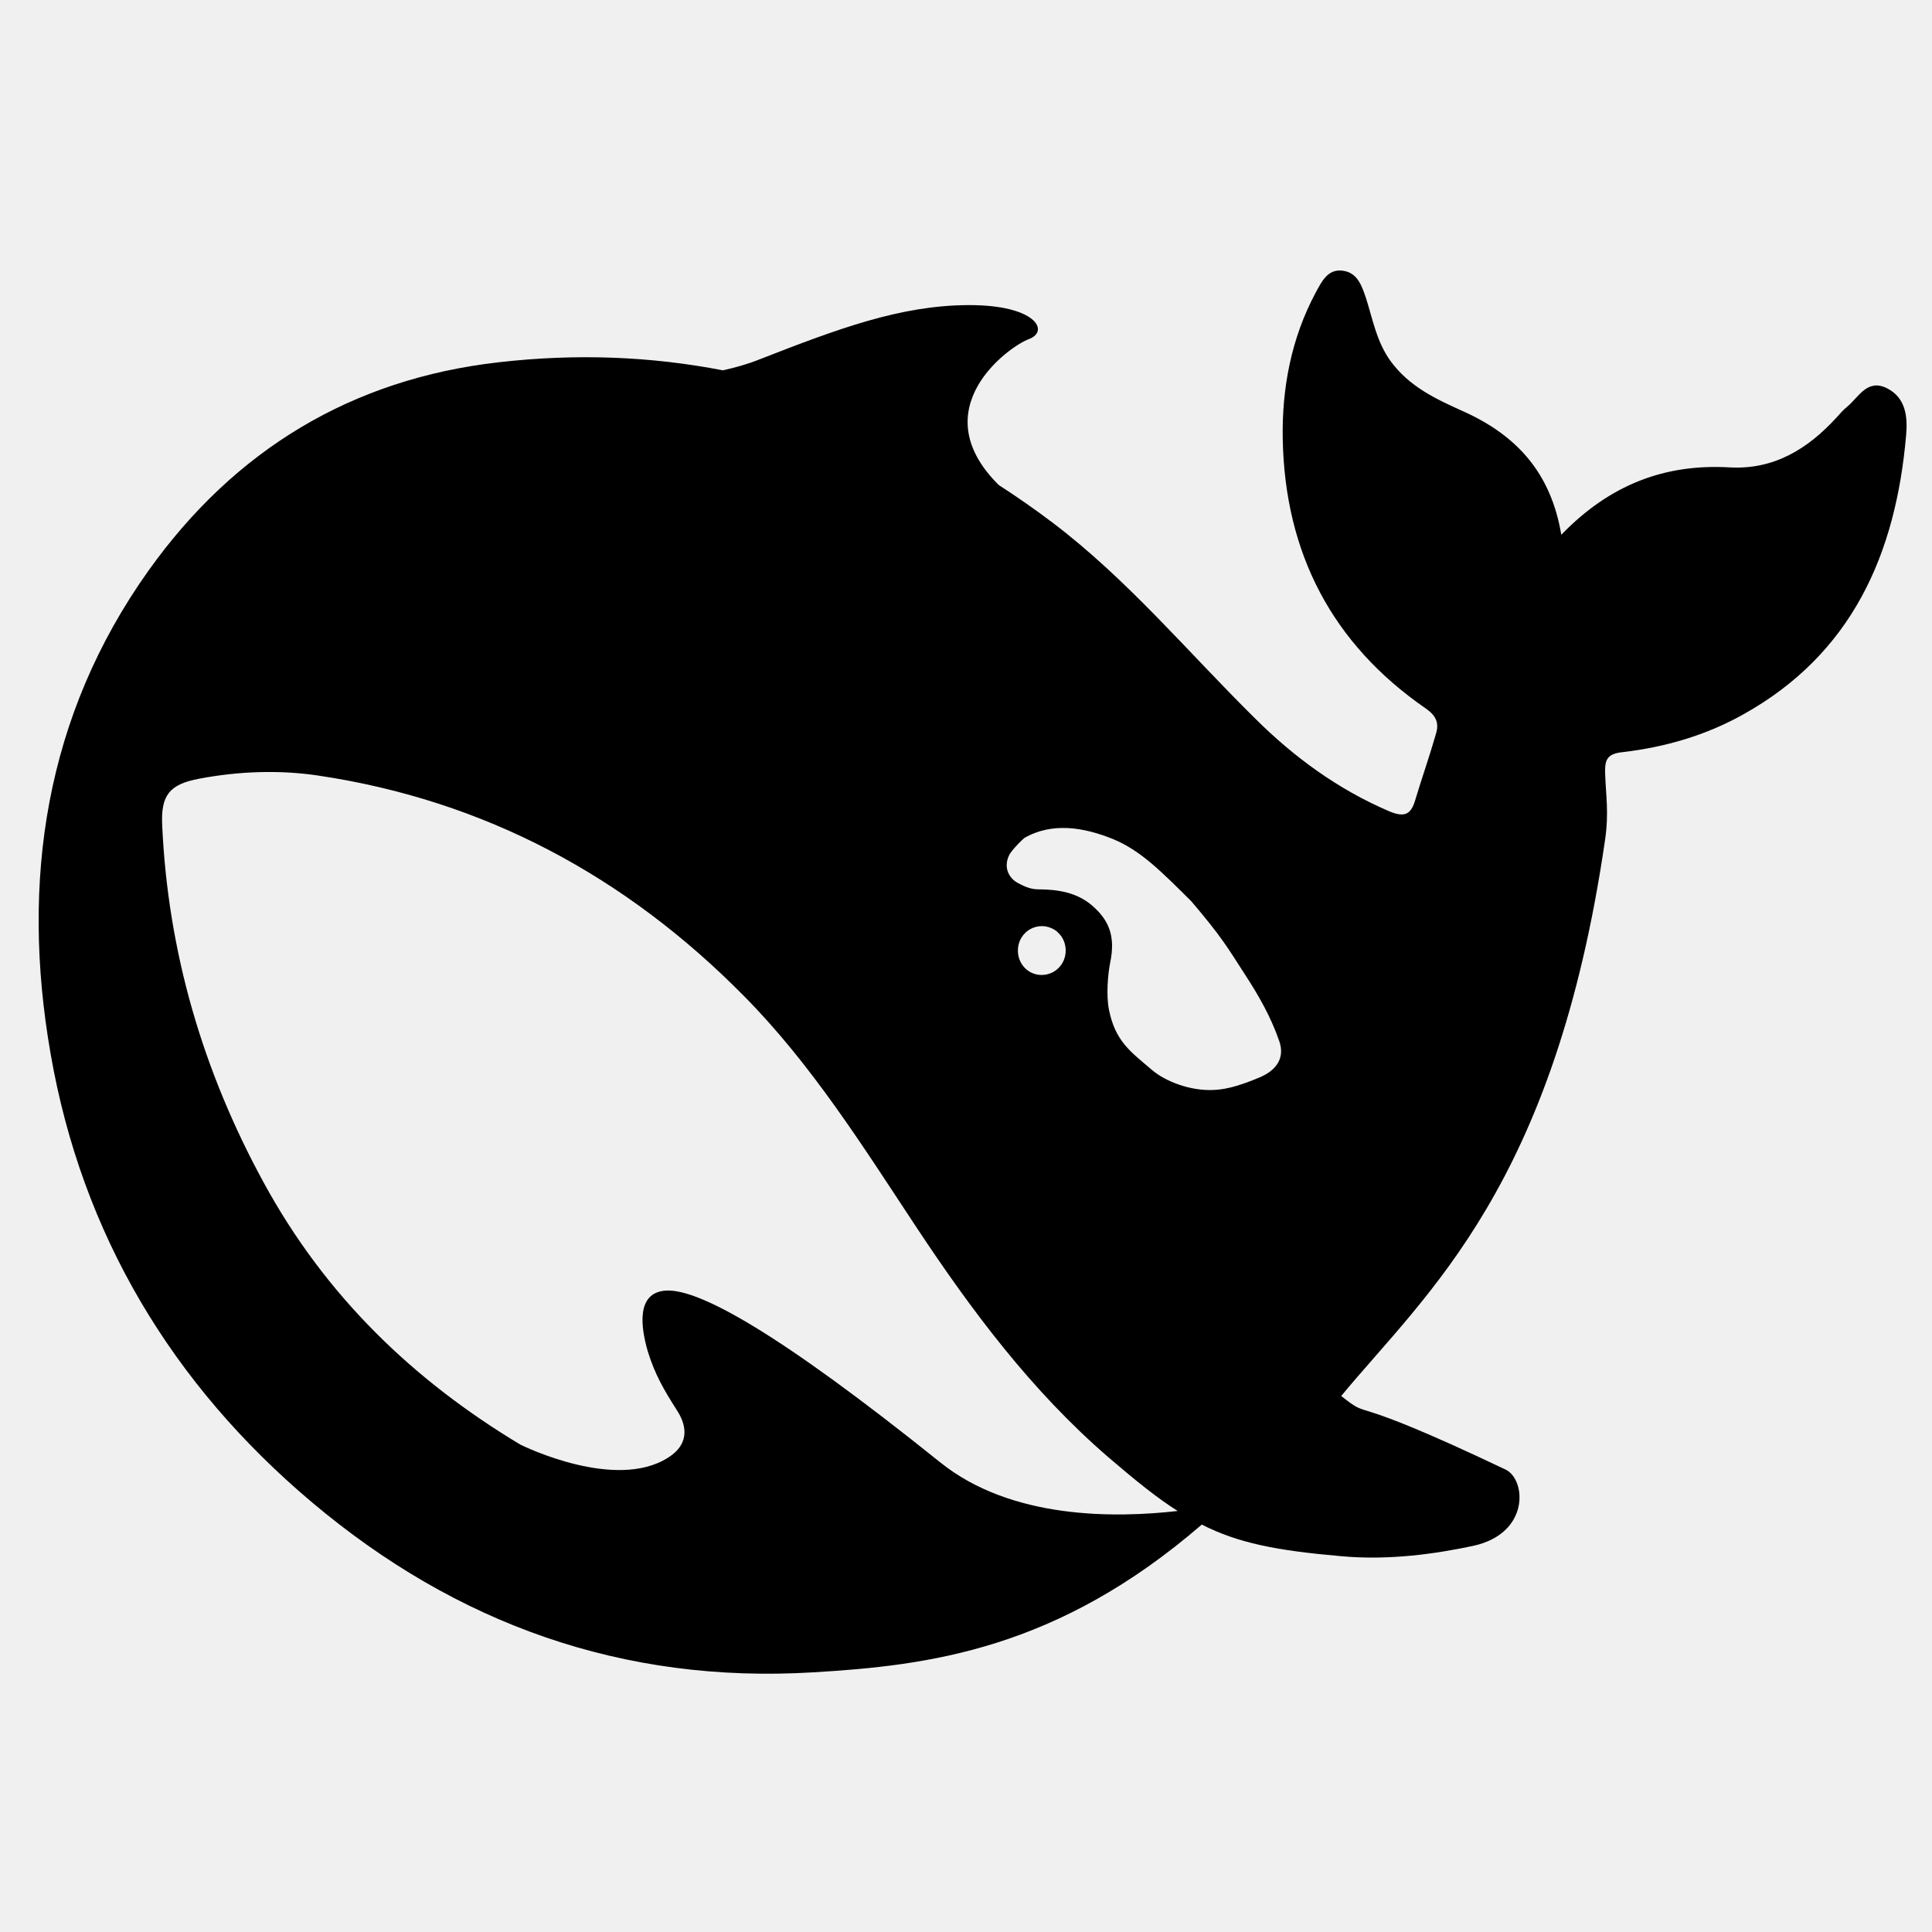
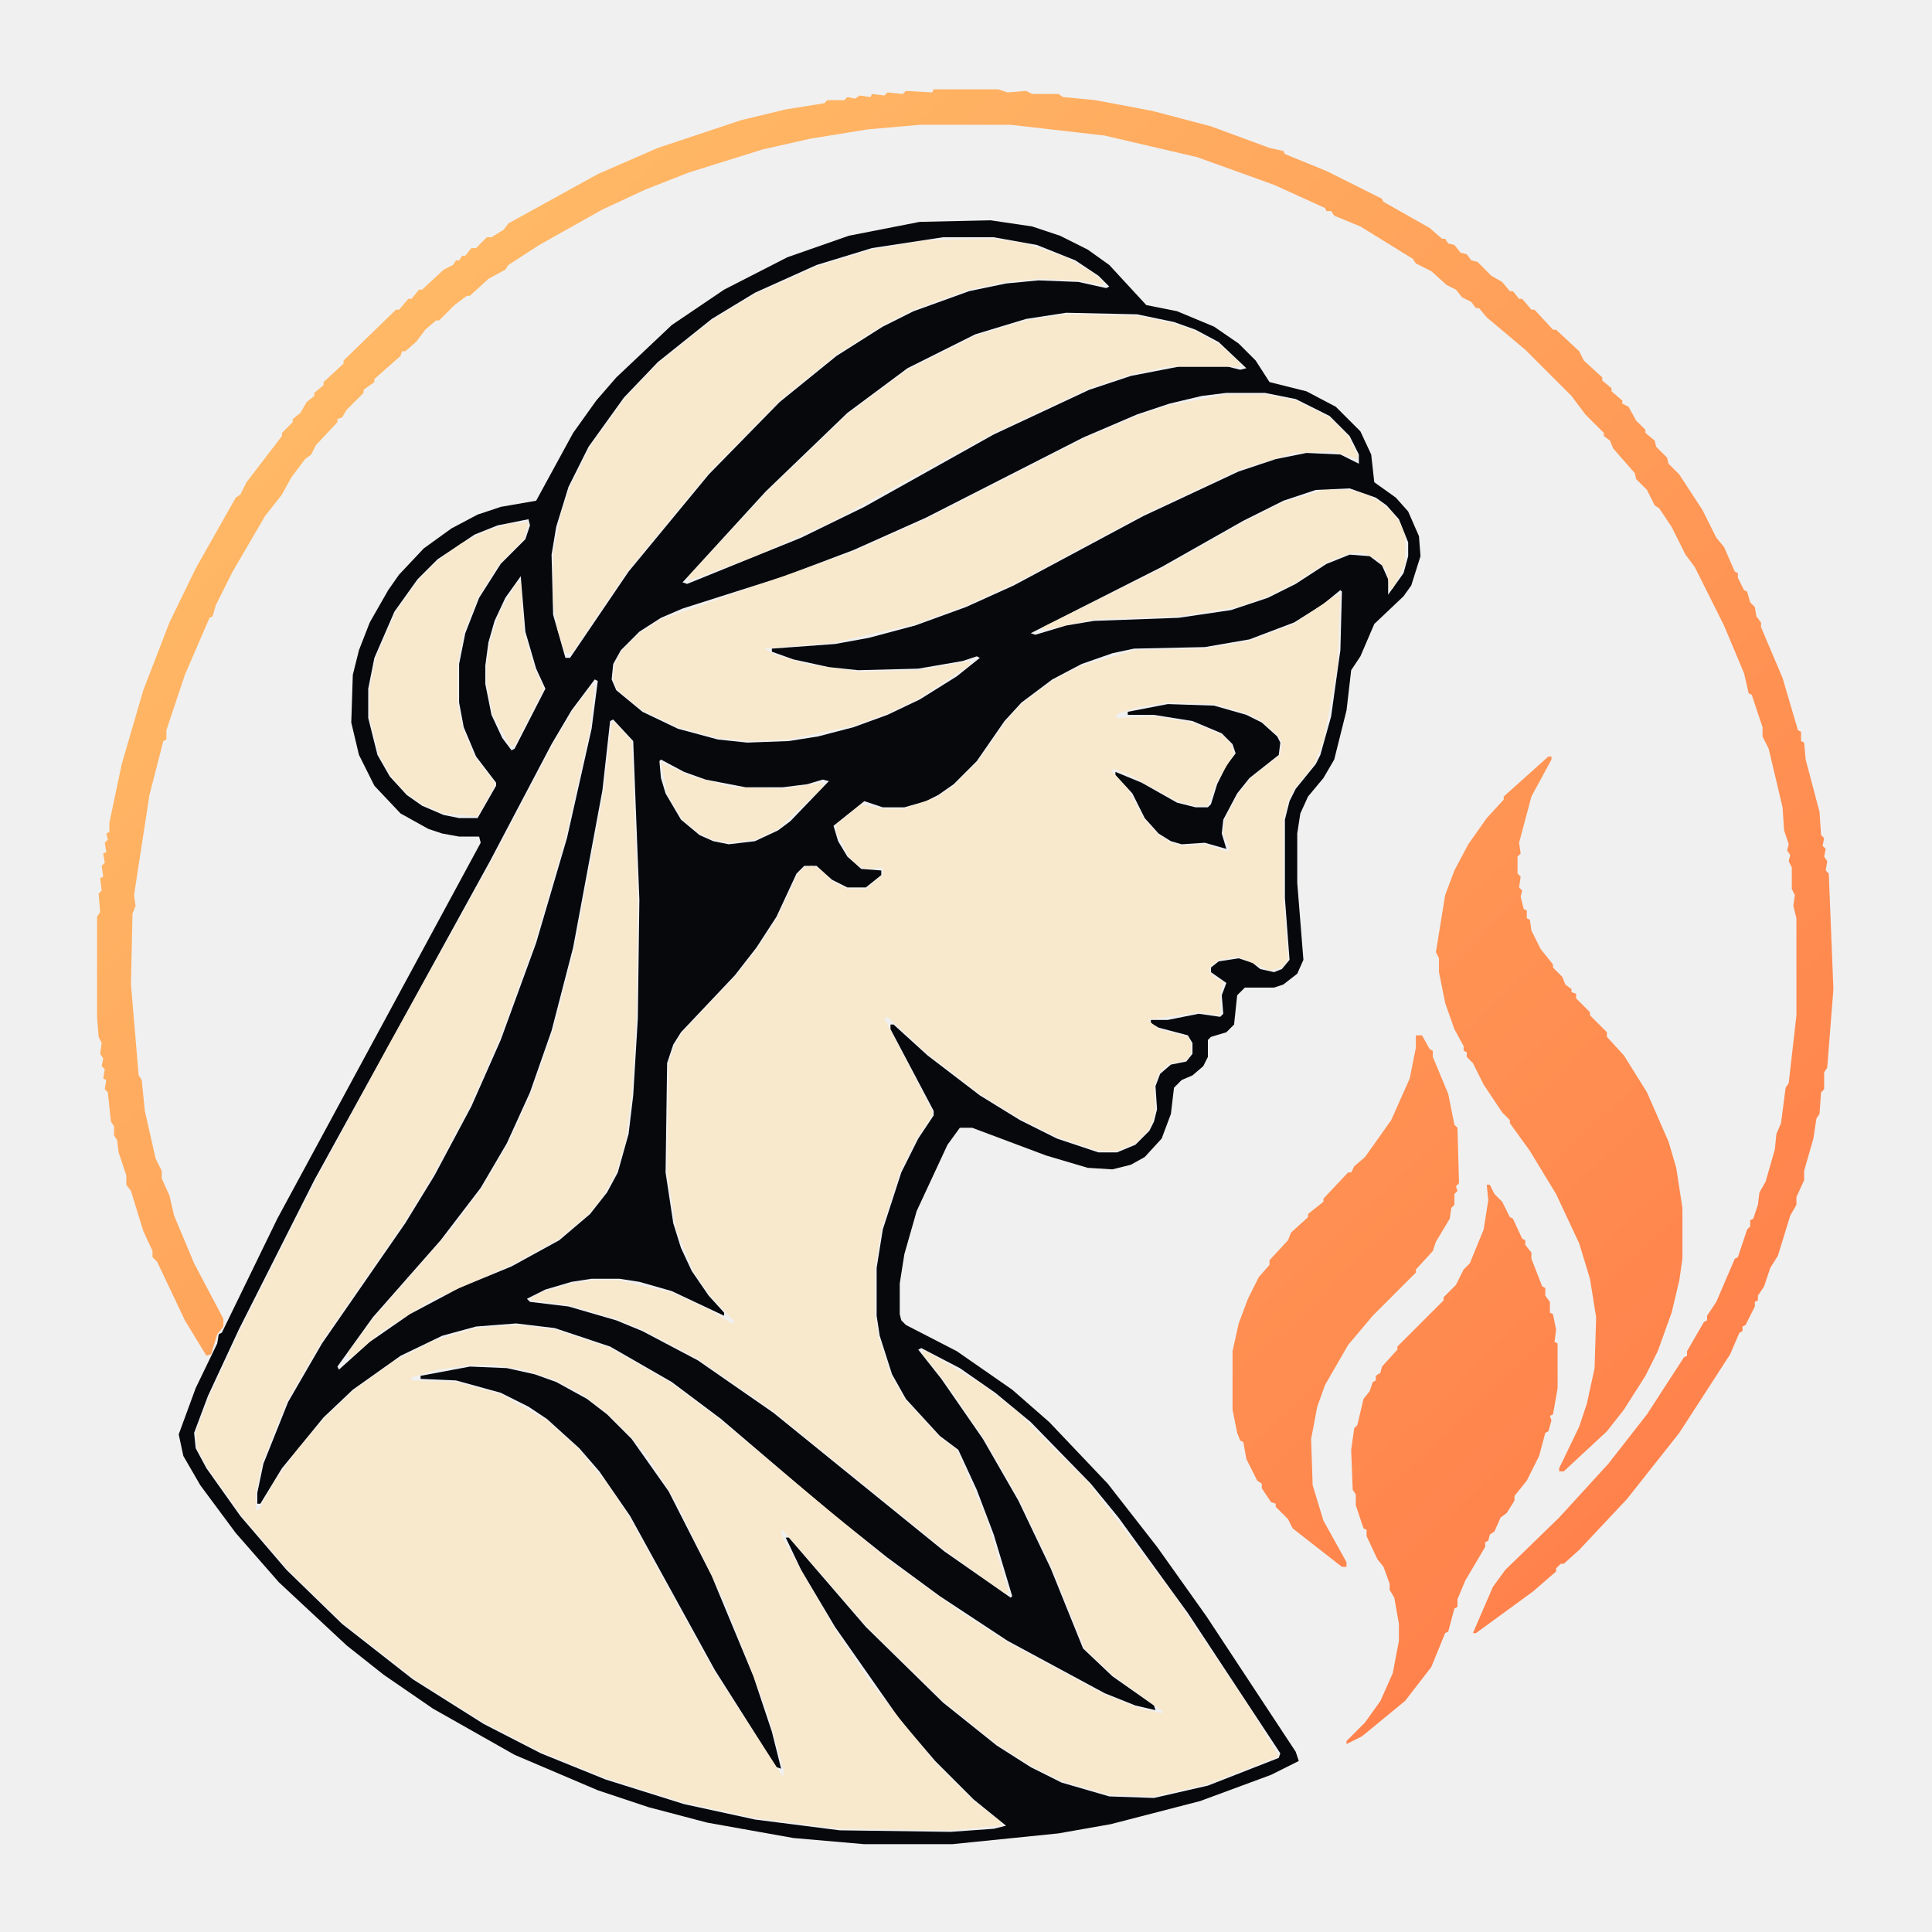
- <svg xmlns="http://www.w3.org/2000/svg" width="50" height="50" viewBox="0 0 50 50" fill="none">
-   <style>
- 		@media (prefers-color-scheme: dark) {
- 			path { fill: #fff; }
- 		}
- 	</style>
-   <path id="path" d="M48.835 10.048C48.323 9.792 48.102 10.28 47.803 10.528C47.701 10.608 47.614 10.712 47.527 10.808C46.779 11.624 45.905 12.16 44.762 12.096C43.092 12 41.666 12.536 40.406 13.84C40.138 12.232 39.248 11.272 37.893 10.656C37.184 10.336 36.467 10.016 35.97 9.32C35.623 8.824 35.529 8.272 35.356 7.728C35.246 7.4 35.135 7.064 34.765 7.008C34.363 6.944 34.206 7.288 34.048 7.576C33.418 8.752 33.173 10.048 33.197 11.36C33.252 14.312 34.474 16.664 36.9 18.336C37.176 18.528 37.247 18.72 37.16 19C36.995 19.576 36.797 20.136 36.624 20.712C36.514 21.08 36.349 21.16 35.962 21C34.631 20.432 33.481 19.592 32.464 18.576C30.739 16.872 29.179 14.992 27.233 13.52C26.776 13.176 26.319 12.856 25.847 12.552C23.862 10.584 26.107 8.968 26.627 8.776C27.17 8.576 26.816 7.888 25.059 7.896C23.302 7.904 21.695 8.504 19.647 9.304C19.348 9.424 19.032 9.512 18.709 9.584C16.85 9.224 14.92 9.144 12.903 9.376C9.106 9.808 6.073 11.64 3.843 14.768C1.165 18.528 0.534 22.8 1.307 27.256C2.118 31.952 4.466 35.84 8.074 38.88C11.816 42.032 16.125 43.576 21.041 43.28C24.027 43.104 27.352 42.696 31.102 39.456C32.047 39.936 33.04 40.128 34.686 40.272C35.955 40.392 37.176 40.208 38.121 40.008C39.602 39.688 39.499 38.288 38.964 38.032C34.623 35.968 35.576 36.808 34.71 36.128C36.916 33.464 40.24 30.696 41.54 21.728C41.643 21.016 41.556 20.568 41.54 19.992C41.532 19.64 41.611 19.504 42.005 19.464C43.092 19.336 44.148 19.032 45.117 18.488C47.929 16.92 49.064 14.344 49.331 11.256C49.371 10.784 49.324 10.296 48.835 10.048ZM24.326 37.84C20.12 34.464 18.079 33.352 17.236 33.4C16.448 33.448 16.59 34.368 16.763 34.968C16.944 35.56 17.181 35.968 17.512 36.488C17.74 36.832 17.898 37.344 17.283 37.728C15.928 38.584 13.573 37.44 13.462 37.384C10.721 35.736 8.428 33.56 6.813 30.584C5.253 27.72 4.348 24.648 4.198 21.368C4.158 20.576 4.387 20.296 5.159 20.152C6.175 19.96 7.223 19.92 8.239 20.072C12.533 20.712 16.189 22.672 19.253 25.776C21.002 27.544 22.325 29.656 23.689 31.72C25.138 33.912 26.698 36 28.683 37.712C29.384 38.312 29.943 38.768 30.479 39.104C28.864 39.288 26.17 39.328 24.326 37.84ZM26.343 24.6C26.343 24.248 26.619 23.968 26.966 23.968C27.044 23.968 27.115 23.984 27.178 24.008C27.265 24.04 27.344 24.088 27.407 24.16C27.517 24.272 27.58 24.432 27.58 24.6C27.58 24.952 27.304 25.232 26.957 25.232C26.611 25.232 26.343 24.952 26.343 24.6ZM32.606 27.88C32.205 28.048 31.803 28.192 31.416 28.208C30.818 28.24 30.164 27.992 29.81 27.688C29.258 27.216 28.864 26.952 28.699 26.128C28.628 25.776 28.668 25.232 28.73 24.92C28.872 24.248 28.714 23.816 28.25 23.424C27.872 23.104 27.391 23.016 26.863 23.016C26.666 23.016 26.485 22.928 26.351 22.856C26.13 22.744 25.949 22.464 26.123 22.12C26.178 22.008 26.446 21.736 26.509 21.688C27.226 21.272 28.053 21.408 28.817 21.72C29.526 22.016 30.061 22.56 30.834 23.328C31.622 24.256 31.763 24.512 32.212 25.208C32.567 25.752 32.89 26.312 33.11 26.952C33.245 27.352 33.071 27.68 32.606 27.88Z" fill="#000" fill-opacity="1" fill-rule="nonzero" />
+ <svg xmlns="http://www.w3.org/2000/svg" width="1254" height="1254" viewBox="0 0 1254 1254" role="img" aria-labelledby="title desc">
+   <defs>
+     <linearGradient id="ember" x1="0" y1="0" x2="1" y2="1">
+       <stop offset="0%" stop-color="#ffc46b" />
+       <stop offset="100%" stop-color="#ff7847" />
+     </linearGradient>
+   </defs>
+   <path d="M 273.0,893.0 273.0,895.0 296.0,896.0 325.0,904.0 343.0,913.0 355.0,921.0 376.0,940.0 389.0,955.0 409.0,984.0 464.0,1084.0 504.0,1147.0 507.0,1148.0 501.0,1124.0 489.0,1088.0 462.0,1023.0 434.0,968.0 410.0,934.0 394.0,918.0 381.0,908.0 361.0,897.0 347.0,892.0 329.0,888.0 305.0,887.0 Z M 732.0,462.0 732.0,464.0 749.0,464.0 774.0,468.0 793.0,476.0 800.0,483.0 802.0,489.0 796.0,497.0 790.0,509.0 786.0,522.0 784.0,524.0 776.0,524.0 764.0,521.0 741.0,508.0 724.0,501.0 724.0,503.0 735.0,515.0 743.0,531.0 752.0,541.0 760.0,546.0 767.0,548.0 782.0,547.0 796.0,551.0 793.0,541.0 794.0,532.0 803.0,515.0 811.0,505.0 830.0,490.0 831.0,482.0 829.0,478.0 819.0,469.0 809.0,464.0 788.0,458.0 758.0,457.0 Z M 643.0,143.0 597.0,144.0 551.0,153.0 511.0,167.0 470.0,188.0 436.0,211.0 400.0,245.0 387.0,260.0 372.0,281.0 348.0,325.0 325.0,329.0 310.0,334.0 293.0,343.0 275.0,356.0 259.0,373.0 252.0,383.0 240.0,404.0 233.0,422.0 229.0,438.0 228.0,469.0 233.0,490.0 243.0,510.0 260.0,528.0 278.0,538.0 287.0,541.0 298.0,543.0 311.0,543.0 312.0,547.0 180.0,791.0 144.0,865.0 142.0,866.0 141.0,872.0 127.0,901.0 116.0,931.0 119.0,945.0 130.0,964.0 153.0,995.0 181.0,1027.0 225.0,1068.0 249.0,1087.0 281.0,1109.0 334.0,1139.0 388.0,1162.0 421.0,1173.0 459.0,1183.0 515.0,1193.0 561.0,1197.0 618.0,1197.0 687.0,1190.0 721.0,1184.0 779.0,1169.0 825.0,1152.0 843.0,1143.0 841.0,1137.0 783.0,1049.0 751.0,1004.0 719.0,963.0 681.0,923.0 657.0,902.0 621.0,877.0 588.0,860.0 585.0,857.0 584.0,853.0 584.0,833.0 587.0,814.0 595.0,786.0 615.0,743.0 623.0,732.0 631.0,732.0 679.0,750.0 706.0,758.0 722.0,759.0 734.0,756.0 743.0,751.0 754.0,739.0 760.0,723.0 762.0,706.0 767.0,701.0 774.0,698.0 781.0,692.0 784.0,686.0 784.0,675.0 786.0,673.0 796.0,670.0 801.0,665.0 803.0,646.0 808.0,641.0 827.0,641.0 833.0,639.0 842.0,632.0 846.0,623.0 842.0,573.0 842.0,541.0 844.0,528.0 849.0,517.0 859.0,505.0 866.0,493.0 874.0,461.0 877.0,435.0 883.0,426.0 892.0,405.0 911.0,387.0 916.0,380.0 922.0,361.0 921.0,348.0 914.0,332.0 906.0,323.0 892.0,313.0 890.0,295.0 883.0,280.0 867.0,264.0 848.0,254.0 824.0,248.0 815.0,234.0 804.0,223.0 788.0,212.0 764.0,202.0 744.0,198.0 720.0,172.0 706.0,162.0 688.0,153.0 670.0,147.0 Z M 428.0,494.0 429.0,493.0 444.0,501.0 458.0,506.0 484.0,511.0 508.0,511.0 524.0,509.0 534.0,506.0 538.0,507.0 513.0,533.0 505.0,539.0 490.0,546.0 473.0,548.0 463.0,546.0 454.0,542.0 442.0,532.0 432.0,515.0 429.0,505.0 Z M 398.0,467.0 411.0,481.0 415.0,584.0 414.0,661.0 411.0,711.0 408.0,736.0 401.0,761.0 394.0,774.0 383.0,788.0 363.0,805.0 332.0,822.0 298.0,836.0 266.0,853.0 240.0,871.0 220.0,889.0 219.0,887.0 242.0,855.0 286.0,805.0 312.0,771.0 329.0,742.0 344.0,709.0 358.0,669.0 372.0,615.0 391.0,513.0 396.0,468.0 Z M 386.0,441.0 388.0,442.0 384.0,473.0 368.0,544.0 348.0,612.0 325.0,675.0 306.0,718.0 282.0,763.0 263.0,794.0 209.0,872.0 187.0,910.0 171.0,950.0 167.0,969.0 167.0,976.0 169.0,976.0 183.0,953.0 210.0,920.0 229.0,902.0 260.0,880.0 287.0,867.0 309.0,861.0 335.0,859.0 360.0,862.0 396.0,874.0 436.0,897.0 468.0,921.0 536.0,979.0 576.0,1011.0 610.0,1036.0 654.0,1065.0 717.0,1099.0 737.0,1107.0 750.0,1110.0 749.0,1107.0 722.0,1088.0 703.0,1070.0 682.0,1018.0 661.0,974.0 638.0,934.0 611.0,895.0 596.0,876.0 598.0,875.0 623.0,888.0 646.0,904.0 669.0,923.0 708.0,963.0 726.0,985.0 771.0,1047.0 831.0,1138.0 830.0,1141.0 784.0,1159.0 749.0,1167.0 720.0,1166.0 689.0,1157.0 669.0,1147.0 647.0,1133.0 612.0,1105.0 562.0,1056.0 512.0,998.0 510.0,998.0 520.0,1019.0 542.0,1056.0 584.0,1116.0 607.0,1143.0 632.0,1168.0 653.0,1185.0 645.0,1187.0 617.0,1189.0 545.0,1188.0 490.0,1181.0 444.0,1171.0 393.0,1155.0 351.0,1138.0 314.0,1119.0 268.0,1090.0 222.0,1054.0 186.0,1019.0 156.0,984.0 134.0,953.0 127.0,940.0 126.0,930.0 135.0,906.0 155.0,863.0 204.0,766.0 318.0,559.0 358.0,483.0 371.0,461.0 Z M 871.0,384.0 870.0,422.0 864.0,465.0 857.0,490.0 854.0,496.0 841.0,512.0 837.0,520.0 834.0,532.0 834.0,583.0 837.0,623.0 832.0,629.0 827.0,631.0 818.0,629.0 813.0,625.0 804.0,622.0 791.0,624.0 786.0,628.0 786.0,631.0 796.0,638.0 793.0,646.0 794.0,658.0 792.0,660.0 778.0,658.0 758.0,662.0 747.0,662.0 747.0,664.0 752.0,667.0 771.0,672.0 774.0,677.0 774.0,684.0 770.0,689.0 760.0,691.0 753.0,697.0 750.0,705.0 751.0,720.0 749.0,728.0 746.0,734.0 737.0,743.0 725.0,748.0 713.0,748.0 686.0,739.0 662.0,727.0 636.0,711.0 602.0,685.0 580.0,665.0 578.0,665.0 578.0,668.0 606.0,721.0 606.0,724.0 596.0,739.0 585.0,761.0 573.0,798.0 569.0,823.0 569.0,854.0 571.0,867.0 579.0,892.0 588.0,908.0 610.0,932.0 622.0,941.0 634.0,967.0 645.0,996.0 657.0,1036.0 656.0,1037.0 613.0,1007.0 502.0,917.0 453.0,883.0 417.0,864.0 400.0,857.0 369.0,848.0 344.0,845.0 342.0,843.0 354.0,837.0 371.0,832.0 384.0,830.0 402.0,830.0 415.0,832.0 436.0,838.0 470.0,854.0 470.0,852.0 460.0,841.0 449.0,825.0 442.0,810.0 437.0,794.0 432.0,761.0 433.0,690.0 437.0,678.0 442.0,670.0 477.0,633.0 491.0,615.0 504.0,595.0 517.0,567.0 522.0,562.0 530.0,562.0 540.0,571.0 550.0,576.0 562.0,576.0 572.0,568.0 572.0,565.0 559.0,564.0 550.0,556.0 544.0,546.0 541.0,536.0 561.0,520.0 573.0,524.0 587.0,524.0 601.0,520.0 609.0,516.0 619.0,509.0 634.0,494.0 652.0,468.0 663.0,456.0 683.0,441.0 702.0,431.0 722.0,424.0 736.0,421.0 782.0,420.0 811.0,415.0 840.0,404.0 859.0,392.0 870.0,383.0 Z M 338.0,374.0 341.0,410.0 348.0,434.0 354.0,447.0 334.0,486.0 332.0,487.0 326.0,479.0 319.0,464.0 315.0,444.0 315.0,432.0 317.0,417.0 321.0,403.0 328.0,388.0 Z M 343.0,337.0 344.0,341.0 341.0,350.0 325.0,366.0 311.0,388.0 302.0,411.0 298.0,431.0 298.0,456.0 301.0,472.0 309.0,491.0 322.0,508.0 322.0,510.0 310.0,531.0 298.0,531.0 288.0,529.0 274.0,523.0 264.0,516.0 253.0,504.0 245.0,490.0 239.0,466.0 239.0,447.0 243.0,427.0 256.0,397.0 271.0,376.0 284.0,363.0 308.0,347.0 323.0,341.0 Z M 914.0,352.0 914.0,361.0 911.0,372.0 901.0,386.0 901.0,376.0 897.0,367.0 889.0,361.0 876.0,360.0 861.0,366.0 841.0,379.0 823.0,388.0 799.0,396.0 765.0,401.0 710.0,403.0 692.0,406.0 672.0,412.0 669.0,411.0 754.0,368.0 807.0,338.0 833.0,325.0 854.0,318.0 876.0,317.0 893.0,323.0 900.0,328.0 908.0,337.0 Z M 882.0,295.0 882.0,301.0 870.0,295.0 848.0,294.0 828.0,298.0 804.0,306.0 742.0,335.0 658.0,380.0 627.0,394.0 594.0,406.0 564.0,414.0 542.0,418.0 501.0,421.0 501.0,423.0 515.0,428.0 538.0,433.0 557.0,435.0 596.0,434.0 625.0,429.0 634.0,426.0 636.0,427.0 621.0,439.0 597.0,454.0 576.0,464.0 554.0,472.0 531.0,478.0 512.0,481.0 485.0,482.0 466.0,480.0 440.0,473.0 417.0,462.0 400.0,448.0 397.0,441.0 398.0,431.0 403.0,422.0 415.0,410.0 429.0,401.0 443.0,395.0 509.0,374.0 554.0,357.0 601.0,336.0 703.0,284.0 738.0,269.0 759.0,262.0 780.0,257.0 796.0,255.0 821.0,255.0 841.0,259.0 863.0,270.0 876.0,283.0 Z M 809.0,239.0 805.0,240.0 797.0,238.0 765.0,238.0 734.0,244.0 707.0,253.0 645.0,282.0 561.0,329.0 520.0,349.0 446.0,379.0 443.0,378.0 497.0,319.0 550.0,268.0 589.0,239.0 633.0,217.0 666.0,207.0 692.0,203.0 738.0,204.0 762.0,209.0 776.0,214.0 791.0,222.0 Z M 720.0,186.0 718.0,187.0 700.0,183.0 674.0,182.0 653.0,184.0 629.0,189.0 593.0,202.0 573.0,212.0 543.0,231.0 506.0,261.0 460.0,308.0 408.0,371.0 370.0,427.0 367.0,427.0 359.0,399.0 358.0,360.0 361.0,342.0 369.0,316.0 382.0,290.0 405.0,258.0 427.0,235.0 462.0,207.0 490.0,190.0 530.0,172.0 566.0,161.0 612.0,154.0 645.0,154.0 673.0,159.0 698.0,169.0 713.0,179.0 Z" fill="#07080c" fill-rule="evenodd" />
+   <path d="M 429.0,495.0 433.0,515.0 443.0,532.0 454.0,541.0 463.0,545.0 473.0,547.0 490.0,545.0 505.0,538.0 534.0,511.0 534.0,508.0 508.0,512.0 476.0,511.0 449.0,504.0 Z M 399.0,469.0 397.0,469.0 392.0,513.0 373.0,615.0 359.0,669.0 345.0,709.0 330.0,742.0 313.0,771.0 292.0,799.0 243.0,855.0 226.0,878.0 226.0,881.0 228.0,881.0 248.0,864.0 280.0,844.0 332.0,821.0 363.0,804.0 382.0,788.0 391.0,777.0 400.0,761.0 406.0,741.0 410.0,711.0 413.0,661.0 414.0,584.0 410.0,481.0 Z M 384.0,445.0 372.0,461.0 359.0,483.0 319.0,559.0 252.0,679.0 205.0,766.0 156.0,863.0 136.0,906.0 127.0,930.0 128.0,940.0 135.0,953.0 157.0,984.0 187.0,1019.0 222.0,1053.0 268.0,1089.0 314.0,1118.0 351.0,1137.0 393.0,1154.0 444.0,1170.0 490.0,1180.0 545.0,1187.0 617.0,1188.0 650.0,1185.0 649.0,1182.0 632.0,1169.0 606.0,1143.0 565.0,1092.0 541.0,1056.0 509.0,1000.0 507.0,995.0 508.0,993.0 563.0,1056.0 612.0,1104.0 647.0,1132.0 669.0,1146.0 689.0,1156.0 720.0,1165.0 749.0,1166.0 784.0,1158.0 830.0,1140.0 812.0,1110.0 761.0,1034.0 707.0,963.0 661.0,917.0 638.0,899.0 601.0,877.0 599.0,877.0 599.0,879.0 612.0,895.0 639.0,934.0 662.0,974.0 683.0,1018.0 704.0,1070.0 722.0,1087.0 755.0,1111.0 754.0,1112.0 740.0,1109.0 717.0,1100.0 654.0,1066.0 623.0,1046.0 576.0,1012.0 468.0,922.0 436.0,898.0 396.0,875.0 360.0,863.0 335.0,860.0 309.0,862.0 282.0,870.0 255.0,884.0 229.0,903.0 211.0,920.0 193.0,941.0 178.0,962.0 168.0,980.0 166.0,980.0 166.0,969.0 170.0,950.0 186.0,910.0 208.0,872.0 262.0,794.0 281.0,763.0 305.0,718.0 324.0,675.0 347.0,612.0 367.0,544.0 383.0,473.0 386.0,445.0 Z M 267.0,894.0 284.0,889.0 305.0,886.0 320.0,886.0 340.0,889.0 361.0,896.0 378.0,905.0 394.0,917.0 411.0,934.0 422.0,948.0 439.0,975.0 471.0,1041.0 498.0,1111.0 509.0,1150.0 508.0,1153.0 463.0,1084.0 408.0,984.0 394.0,963.0 375.0,940.0 355.0,922.0 325.0,905.0 296.0,897.0 267.0,896.0 Z M 870.0,386.0 866.0,387.0 840.0,405.0 811.0,416.0 782.0,421.0 736.0,422.0 702.0,432.0 683.0,442.0 663.0,457.0 653.0,468.0 635.0,494.0 619.0,510.0 609.0,517.0 587.0,525.0 573.0,525.0 559.0,522.0 543.0,535.0 543.0,540.0 551.0,556.0 556.0,561.0 562.0,564.0 573.0,563.0 573.0,568.0 562.0,577.0 550.0,577.0 540.0,572.0 532.0,564.0 527.0,562.0 522.0,563.0 518.0,567.0 505.0,595.0 492.0,615.0 478.0,633.0 443.0,670.0 438.0,678.0 434.0,690.0 433.0,761.0 439.0,798.0 450.0,825.0 461.0,841.0 477.0,858.0 475.0,859.0 460.0,850.0 436.0,839.0 402.0,831.0 384.0,831.0 371.0,833.0 354.0,838.0 345.0,842.0 345.0,844.0 369.0,847.0 400.0,856.0 417.0,863.0 453.0,882.0 502.0,916.0 613.0,1006.0 652.0,1034.0 655.0,1034.0 640.0,985.0 621.0,941.0 610.0,933.0 587.0,908.0 578.0,892.0 570.0,867.0 568.0,854.0 568.0,823.0 572.0,798.0 584.0,761.0 595.0,739.0 605.0,724.0 605.0,721.0 574.0,661.0 576.0,660.0 602.0,684.0 636.0,710.0 662.0,726.0 686.0,738.0 713.0,747.0 725.0,747.0 737.0,742.0 745.0,734.0 748.0,728.0 750.0,720.0 749.0,705.0 752.0,697.0 758.0,691.0 770.0,688.0 773.0,684.0 773.0,677.0 771.0,673.0 752.0,668.0 745.0,662.0 778.0,657.0 792.0,659.0 792.0,646.0 794.0,637.0 789.0,635.0 785.0,631.0 785.0,628.0 791.0,623.0 804.0,621.0 824.0,630.0 832.0,628.0 836.0,623.0 833.0,583.0 833.0,532.0 836.0,520.0 840.0,512.0 853.0,496.0 859.0,481.0 868.0,433.0 Z M 726.0,463.0 739.0,459.0 758.0,456.0 788.0,457.0 809.0,463.0 819.0,468.0 830.0,478.0 832.0,482.0 831.0,490.0 812.0,505.0 804.0,515.0 795.0,532.0 794.0,541.0 798.0,550.0 797.0,553.0 782.0,548.0 767.0,549.0 760.0,547.0 752.0,542.0 742.0,531.0 732.0,512.0 721.0,500.0 723.0,499.0 733.0,503.0 764.0,520.0 776.0,523.0 784.0,523.0 789.0,509.0 801.0,489.0 799.0,483.0 793.0,477.0 774.0,469.0 749.0,465.0 725.0,466.0 724.0,465.0 Z M 338.0,378.0 335.0,379.0 324.0,398.0 318.0,417.0 316.0,432.0 316.0,444.0 320.0,464.0 331.0,484.0 334.0,484.0 353.0,447.0 347.0,434.0 340.0,410.0 Z M 343.0,339.0 330.0,340.0 315.0,345.0 299.0,353.0 284.0,364.0 272.0,376.0 257.0,397.0 244.0,427.0 240.0,447.0 240.0,466.0 246.0,490.0 254.0,504.0 264.0,515.0 274.0,522.0 288.0,528.0 310.0,530.0 321.0,510.0 321.0,508.0 308.0,491.0 300.0,472.0 297.0,456.0 297.0,431.0 301.0,411.0 310.0,388.0 324.0,366.0 340.0,350.0 Z M 912.0,348.0 909.0,340.0 904.0,333.0 896.0,326.0 887.0,321.0 876.0,318.0 859.0,318.0 833.0,326.0 807.0,339.0 754.0,369.0 677.0,407.0 677.0,409.0 710.0,402.0 765.0,400.0 803.0,394.0 823.0,387.0 841.0,378.0 861.0,365.0 876.0,359.0 885.0,359.0 894.0,363.0 900.0,370.0 902.0,382.0 904.0,382.0 912.0,366.0 Z M 881.0,295.0 875.0,283.0 863.0,271.0 841.0,260.0 821.0,256.0 796.0,256.0 759.0,263.0 738.0,270.0 703.0,285.0 601.0,337.0 554.0,358.0 429.0,402.0 415.0,411.0 404.0,422.0 399.0,431.0 398.0,441.0 401.0,448.0 417.0,461.0 440.0,472.0 466.0,479.0 485.0,481.0 512.0,480.0 554.0,471.0 576.0,463.0 597.0,453.0 629.0,432.0 630.0,429.0 596.0,435.0 557.0,436.0 523.0,431.0 503.0,425.0 496.0,421.0 542.0,417.0 594.0,405.0 627.0,393.0 658.0,379.0 742.0,334.0 804.0,305.0 840.0,294.0 865.0,293.0 881.0,298.0 Z M 805.0,236.0 792.0,224.0 776.0,215.0 762.0,210.0 738.0,205.0 692.0,204.0 666.0,208.0 633.0,218.0 589.0,240.0 550.0,269.0 498.0,319.0 447.0,374.0 447.0,377.0 490.0,361.0 539.0,339.0 645.0,281.0 707.0,252.0 734.0,243.0 758.0,238.0 805.0,238.0 Z M 716.0,183.0 709.0,177.0 692.0,167.0 665.0,158.0 645.0,155.0 601.0,156.0 566.0,162.0 530.0,173.0 490.0,191.0 462.0,208.0 427.0,236.0 406.0,258.0 383.0,290.0 370.0,316.0 364.0,334.0 359.0,360.0 359.0,391.0 362.0,409.0 367.0,424.0 371.0,424.0 407.0,371.0 459.0,308.0 506.0,260.0 543.0,230.0 573.0,211.0 593.0,201.0 629.0,188.0 653.0,183.0 674.0,181.0 700.0,182.0 716.0,185.0 Z" fill="#f8e8cc" fill-rule="evenodd" />
+   <path d="M 967.0,769.0 965.0,769.0 966.0,779.0 963.0,798.0 954.0,820.0 950.0,824.0 945.0,834.0 937.0,842.0 937.0,844.0 907.0,874.0 907.0,876.0 897.0,887.0 896.0,891.0 893.0,893.0 893.0,896.0 891.0,897.0 889.0,903.0 885.0,908.0 881.0,925.0 879.0,927.0 877.0,941.0 878.0,967.0 880.0,970.0 880.0,977.0 885.0,992.0 887.0,993.0 887.0,997.0 894.0,1012.0 898.0,1017.0 902.0,1028.0 902.0,1032.0 905.0,1037.0 908.0,1054.0 908.0,1065.0 904.0,1086.0 896.0,1104.0 886.0,1118.0 874.0,1130.0 874.0,1132.0 884.0,1127.0 912.0,1104.0 929.0,1082.0 938.0,1060.0 940.0,1059.0 944.0,1044.0 946.0,1043.0 946.0,1038.0 951.0,1026.0 964.0,1004.0 964.0,1001.0 966.0,1000.0 967.0,996.0 970.0,994.0 974.0,985.0 978.0,982.0 983.0,974.0 983.0,971.0 991.0,961.0 999.0,945.0 1003.0,930.0 1005.0,929.0 1007.0,922.0 1006.0,919.0 1008.0,918.0 1011.0,901.0 1011.0,872.0 1009.0,871.0 1010.0,863.0 1008.0,853.0 1006.0,852.0 1006.0,845.0 1003.0,841.0 1003.0,836.0 1001.0,835.0 994.0,817.0 994.0,813.0 990.0,808.0 990.0,805.0 988.0,804.0 982.0,791.0 980.0,790.0 975.0,780.0 970.0,775.0 Z M 923.0,672.0 919.0,672.0 919.0,680.0 915.0,700.0 903.0,727.0 886.0,751.0 879.0,757.0 877.0,761.0 875.0,761.0 859.0,778.0 859.0,780.0 849.0,788.0 849.0,790.0 838.0,800.0 836.0,805.0 824.0,818.0 824.0,821.0 817.0,829.0 810.0,843.0 804.0,859.0 800.0,877.0 800.0,915.0 803.0,930.0 805.0,935.0 807.0,936.0 809.0,947.0 816.0,961.0 819.0,963.0 819.0,966.0 825.0,975.0 828.0,976.0 828.0,978.0 836.0,986.0 839.0,992.0 871.0,1017.0 874.0,1017.0 874.0,1014.0 859.0,987.0 852.0,964.0 851.0,934.0 855.0,913.0 860.0,899.0 875.0,873.0 891.0,854.0 919.0,826.0 919.0,824.0 930.0,812.0 932.0,806.0 941.0,791.0 942.0,784.0 944.0,782.0 944.0,775.0 946.0,773.0 945.0,770.0 947.0,768.0 946.0,732.0 944.0,730.0 940.0,710.0 930.0,686.0 930.0,682.0 928.0,681.0 Z M 1005.0,491.0 976.0,517.0 976.0,519.0 965.0,531.0 953.0,548.0 944.0,565.0 938.0,581.0 932.0,618.0 934.0,622.0 934.0,631.0 938.0,651.0 944.0,668.0 950.0,679.0 950.0,682.0 952.0,683.0 952.0,686.0 956.0,690.0 963.0,704.0 975.0,722.0 980.0,727.0 980.0,729.0 993.0,747.0 1010.0,775.0 1025.0,807.0 1032.0,830.0 1036.0,855.0 1035.0,888.0 1030.0,911.0 1025.0,926.0 1012.0,953.0 1012.0,955.0 1015.0,955.0 1043.0,929.0 1054.0,915.0 1068.0,893.0 1076.0,877.0 1085.0,852.0 1090.0,831.0 1092.0,817.0 1092.0,784.0 1088.0,758.0 1083.0,741.0 1069.0,709.0 1054.0,685.0 1043.0,673.0 1043.0,670.0 1032.0,659.0 1032.0,657.0 1023.0,648.0 1023.0,645.0 1020.0,644.0 1020.0,642.0 1016.0,639.0 1014.0,634.0 1008.0,628.0 1008.0,626.0 1000.0,616.0 994.0,604.0 993.0,597.0 991.0,596.0 991.0,591.0 989.0,590.0 987.0,582.0 988.0,578.0 986.0,576.0 987.0,569.0 985.0,567.0 985.0,556.0 987.0,554.0 986.0,547.0 994.0,517.0 1007.0,493.0 1007.0,491.0 Z M 306.0,161.0 302.0,166.0 300.0,166.0 298.0,169.0 296.0,169.0 294.0,172.0 288.0,175.0 274.0,188.0 272.0,188.0 267.0,194.0 265.0,194.0 259.0,201.0 257.0,201.0 223.0,234.0 223.0,236.0 210.0,248.0 210.0,250.0 204.0,255.0 204.0,257.0 199.0,261.0 195.0,268.0 190.0,272.0 190.0,274.0 183.0,281.0 183.0,283.0 160.0,313.0 156.0,321.0 153.0,323.0 127.0,369.0 110.0,404.0 93.0,448.0 79.0,496.0 71.0,534.0 71.0,540.0 69.0,541.0 70.0,545.0 68.0,547.0 69.0,553.0 67.0,554.0 68.0,560.0 66.0,562.0 67.0,569.0 65.0,570.0 66.0,578.0 64.0,580.0 65.0,592.0 63.0,595.0 63.0,660.0 64.0,673.0 66.0,677.0 65.0,684.0 67.0,687.0 66.0,692.0 68.0,694.0 67.0,700.0 69.0,701.0 68.0,707.0 70.0,709.0 72.0,728.0 74.0,731.0 74.0,737.0 76.0,740.0 77.0,748.0 82.0,763.0 82.0,769.0 85.0,773.0 93.0,799.0 99.0,812.0 99.0,816.0 102.0,819.0 120.0,857.0 134.0,880.0 137.0,879.0 141.0,866.0 145.0,861.0 145.0,856.0 126.0,820.0 113.0,789.0 110.0,776.0 105.0,765.0 105.0,760.0 101.0,752.0 94.0,721.0 92.0,701.0 90.0,698.0 85.0,639.0 86.0,593.0 88.0,588.0 87.0,581.0 97.0,516.0 106.0,481.0 108.0,480.0 108.0,474.0 120.0,438.0 136.0,401.0 138.0,400.0 140.0,393.0 151.0,371.0 172.0,335.0 183.0,321.0 189.0,310.0 198.0,298.0 202.0,295.0 205.0,289.0 219.0,274.0 219.0,272.0 222.0,271.0 225.0,266.0 236.0,255.0 236.0,253.0 243.0,248.0 243.0,246.0 260.0,231.0 261.0,228.0 263.0,228.0 270.0,222.0 276.0,214.0 283.0,208.0 285.0,208.0 295.0,198.0 303.0,192.0 305.0,192.0 317.0,181.0 328.0,175.0 330.0,172.0 350.0,159.0 391.0,136.0 419.0,123.0 447.0,112.0 495.0,97.0 526.0,90.0 563.0,84.0 597.0,81.0 656.0,81.0 717.0,88.0 777.0,102.0 827.0,120.0 860.0,135.0 861.0,137.0 864.0,137.0 866.0,140.0 883.0,147.0 917.0,168.0 919.0,171.0 929.0,176.0 939.0,185.0 945.0,188.0 949.0,193.0 955.0,196.0 958.0,200.0 960.0,200.0 965.0,206.0 990.0,227.0 1020.0,257.0 1029.0,269.0 1041.0,281.0 1041.0,283.0 1045.0,286.0 1047.0,291.0 1061.0,307.0 1062.0,311.0 1069.0,318.0 1074.0,328.0 1077.0,330.0 1085.0,342.0 1094.0,360.0 1100.0,368.0 1119.0,406.0 1132.0,437.0 1135.0,450.0 1137.0,451.0 1144.0,472.0 1144.0,478.0 1148.0,486.0 1157.0,524.0 1158.0,539.0 1161.0,548.0 1160.0,552.0 1162.0,555.0 1161.0,559.0 1163.0,563.0 1163.0,577.0 1165.0,581.0 1164.0,588.0 1166.0,596.0 1166.0,659.0 1161.0,703.0 1159.0,706.0 1156.0,729.0 1153.0,736.0 1152.0,746.0 1146.0,767.0 1142.0,774.0 1141.0,782.0 1138.0,791.0 1136.0,792.0 1136.0,796.0 1134.0,798.0 1128.0,816.0 1126.0,817.0 1114.0,845.0 1108.0,854.0 1108.0,857.0 1106.0,858.0 1095.0,877.0 1095.0,880.0 1093.0,881.0 1069.0,918.0 1044.0,950.0 1012.0,985.0 977.0,1019.0 969.0,1030.0 956.0,1060.0 958.0,1060.0 995.0,1033.0 1010.0,1020.0 1010.0,1018.0 1013.0,1015.0 1015.0,1015.0 1025.0,1006.0 1056.0,973.0 1090.0,930.0 1123.0,879.0 1129.0,865.0 1131.0,864.0 1131.0,861.0 1133.0,860.0 1139.0,848.0 1139.0,845.0 1141.0,844.0 1141.0,841.0 1145.0,835.0 1149.0,823.0 1154.0,815.0 1162.0,789.0 1166.0,782.0 1166.0,777.0 1171.0,766.0 1171.0,760.0 1177.0,739.0 1179.0,726.0 1181.0,723.0 1182.0,709.0 1184.0,707.0 1184.0,696.0 1186.0,693.0 1190.0,642.0 1187.0,567.0 1185.0,565.0 1186.0,559.0 1184.0,556.0 1185.0,551.0 1183.0,549.0 1184.0,544.0 1182.0,542.0 1181.0,527.0 1172.0,493.0 1171.0,482.0 1169.0,481.0 1169.0,475.0 1167.0,474.0 1157.0,440.0 1143.0,407.0 1143.0,404.0 1140.0,400.0 1139.0,394.0 1136.0,391.0 1134.0,384.0 1132.0,383.0 1128.0,375.0 1128.0,372.0 1126.0,371.0 1119.0,355.0 1114.0,349.0 1105.0,331.0 1090.0,308.0 1083.0,301.0 1082.0,297.0 1075.0,290.0 1074.0,286.0 1068.0,281.0 1068.0,279.0 1062.0,273.0 1057.0,264.0 1053.0,262.0 1053.0,260.0 1046.0,254.0 1046.0,252.0 1040.0,247.0 1040.0,245.0 1028.0,234.0 1025.0,228.0 1010.0,214.0 1008.0,214.0 996.0,201.0 994.0,201.0 988.0,194.0 986.0,194.0 982.0,189.0 980.0,189.0 975.0,183.0 968.0,179.0 959.0,170.0 955.0,169.0 952.0,165.0 948.0,164.0 944.0,159.0 940.0,158.0 938.0,155.0 936.0,155.0 928.0,148.0 898.0,131.0 897.0,129.0 861.0,111.0 834.0,100.0 833.0,98.0 824.0,96.0 786.0,82.0 748.0,72.0 711.0,65.0 690.0,63.0 687.0,61.0 670.0,61.0 666.0,59.0 654.0,60.0 648.0,58.0 606.0,58.0 605.0,60.0 588.0,59.0 586.0,61.0 576.0,60.0 574.0,62.0 566.0,61.0 565.0,63.0 558.0,62.0 555.0,64.0 550.0,63.0 548.0,65.0 537.0,65.0 535.0,67.0 510.0,71.0 481.0,78.0 427.0,96.0 388.0,113.0 330.0,145.0 327.0,149.0 319.0,154.0 316.0,154.0 309.0,161.0 Z" fill="url(#ember)" fill-rule="evenodd" />
</svg>
